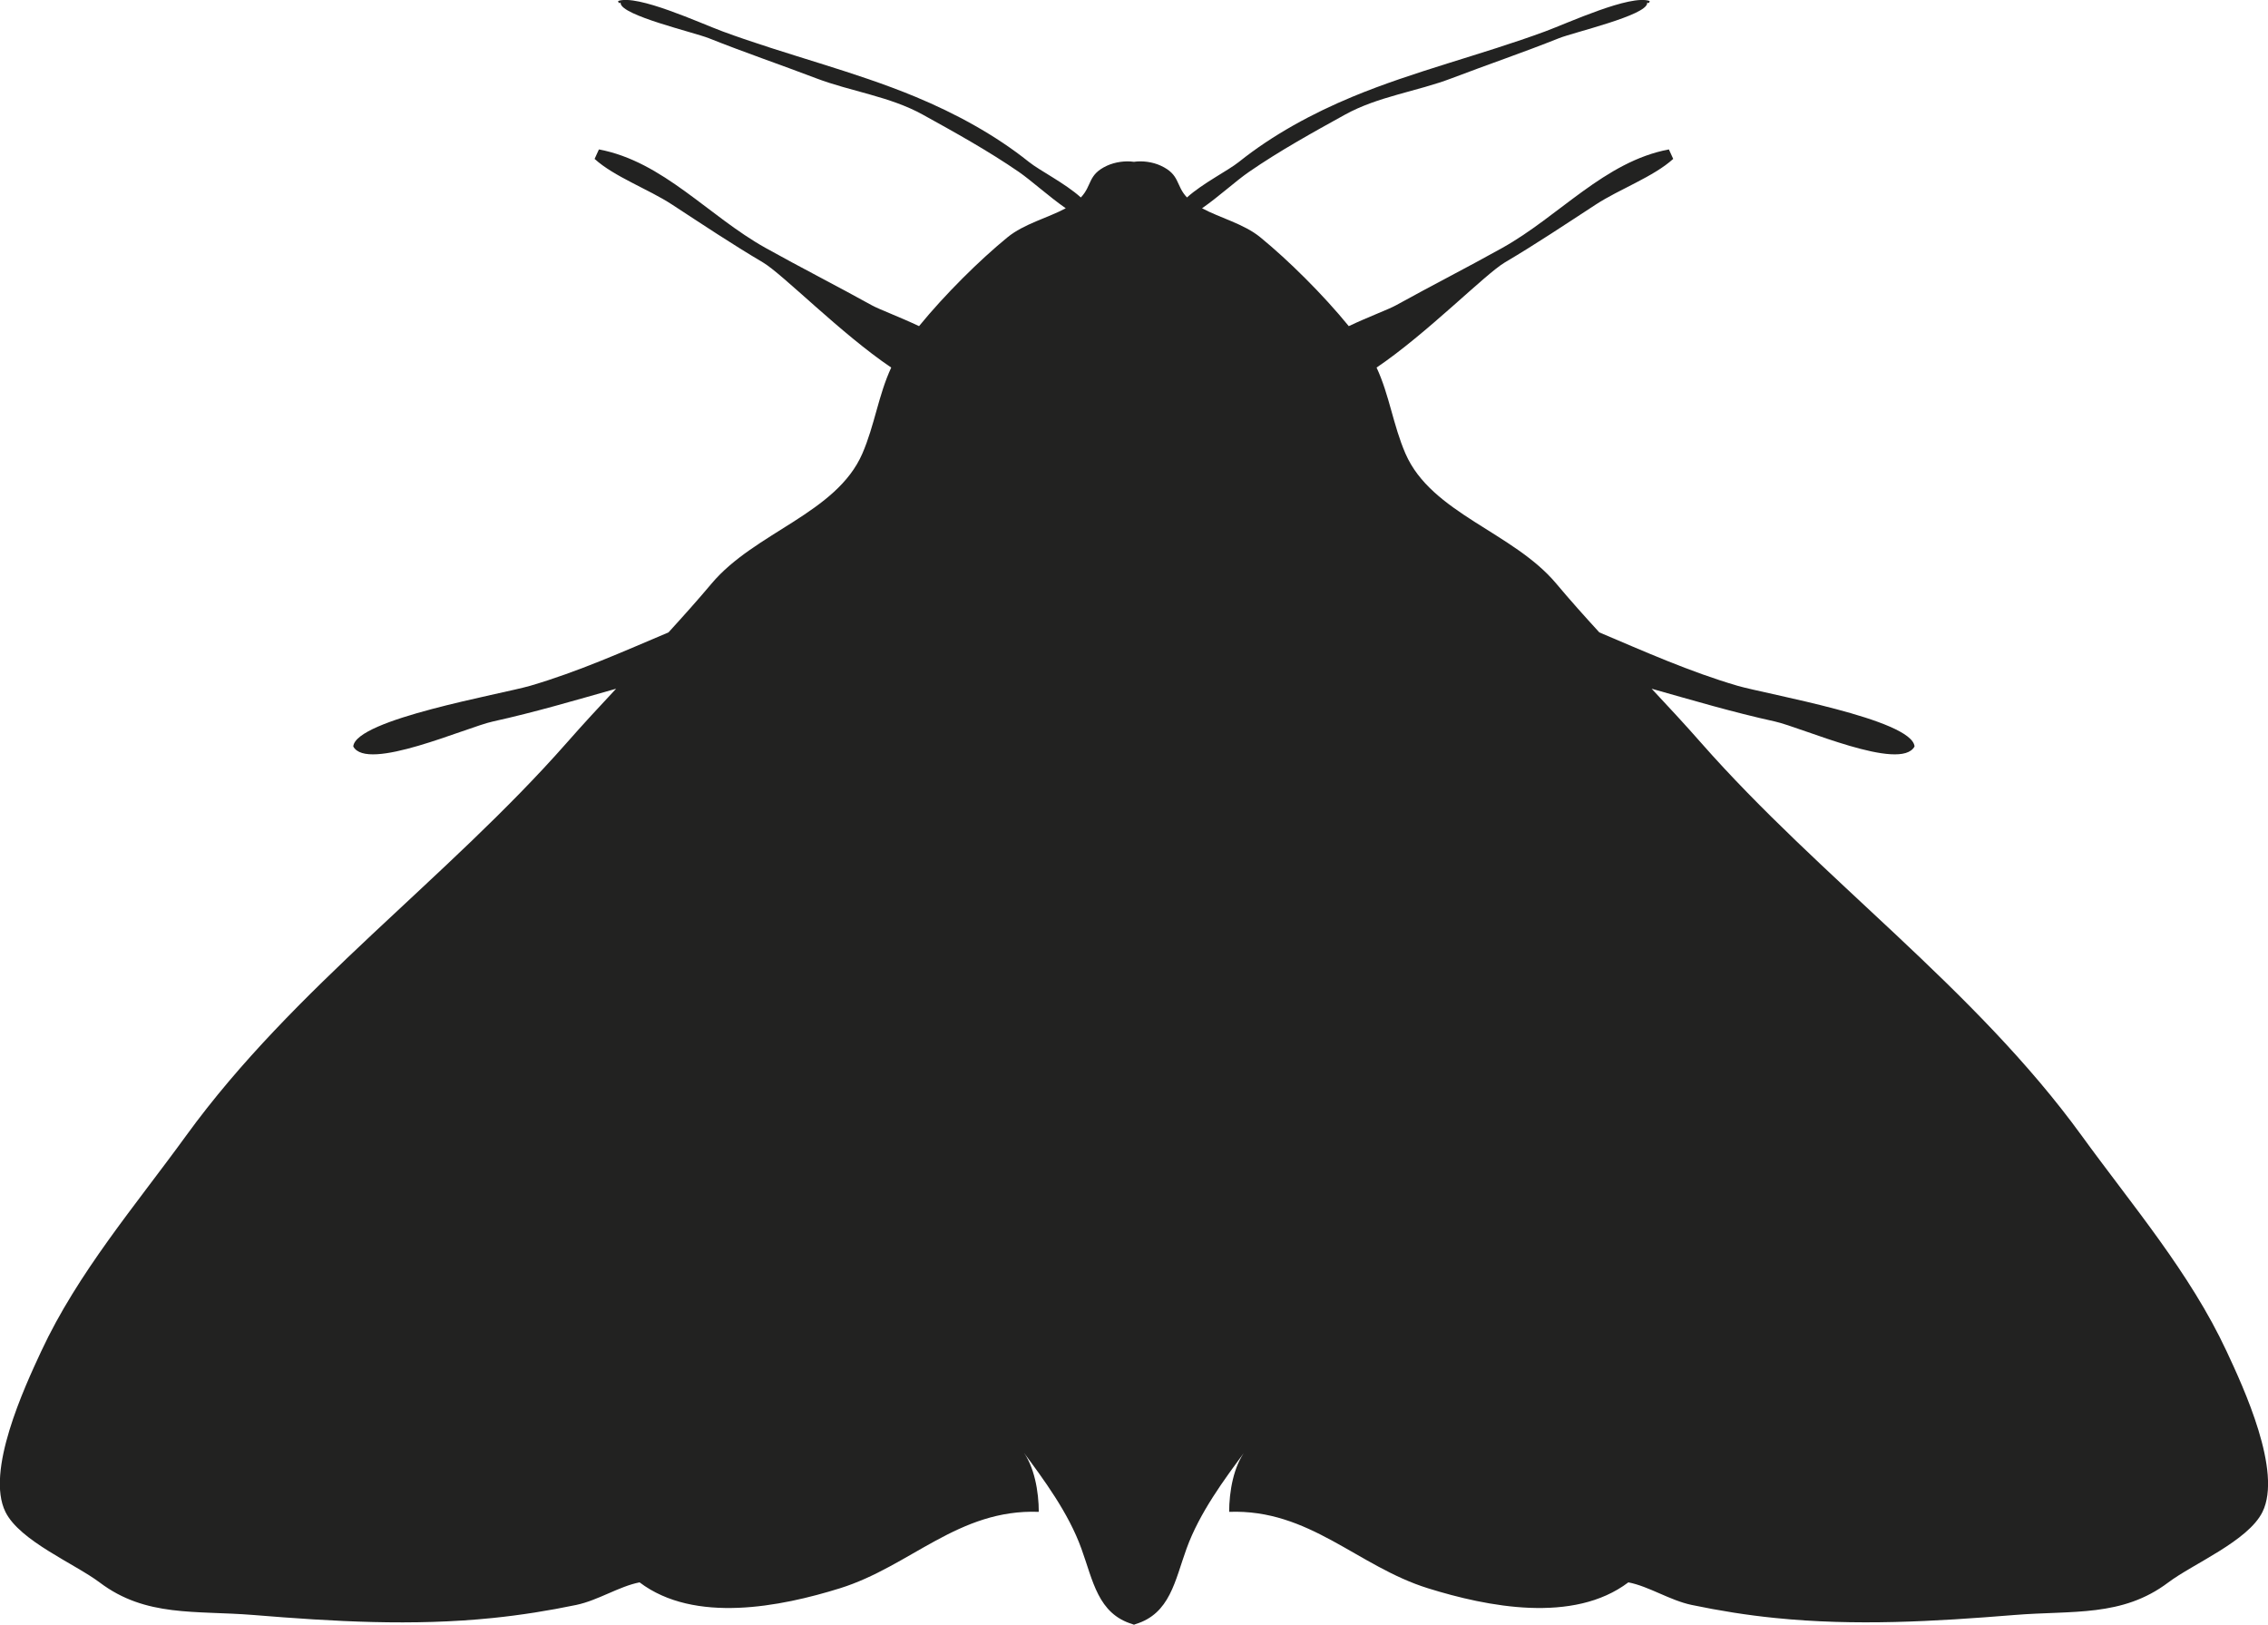
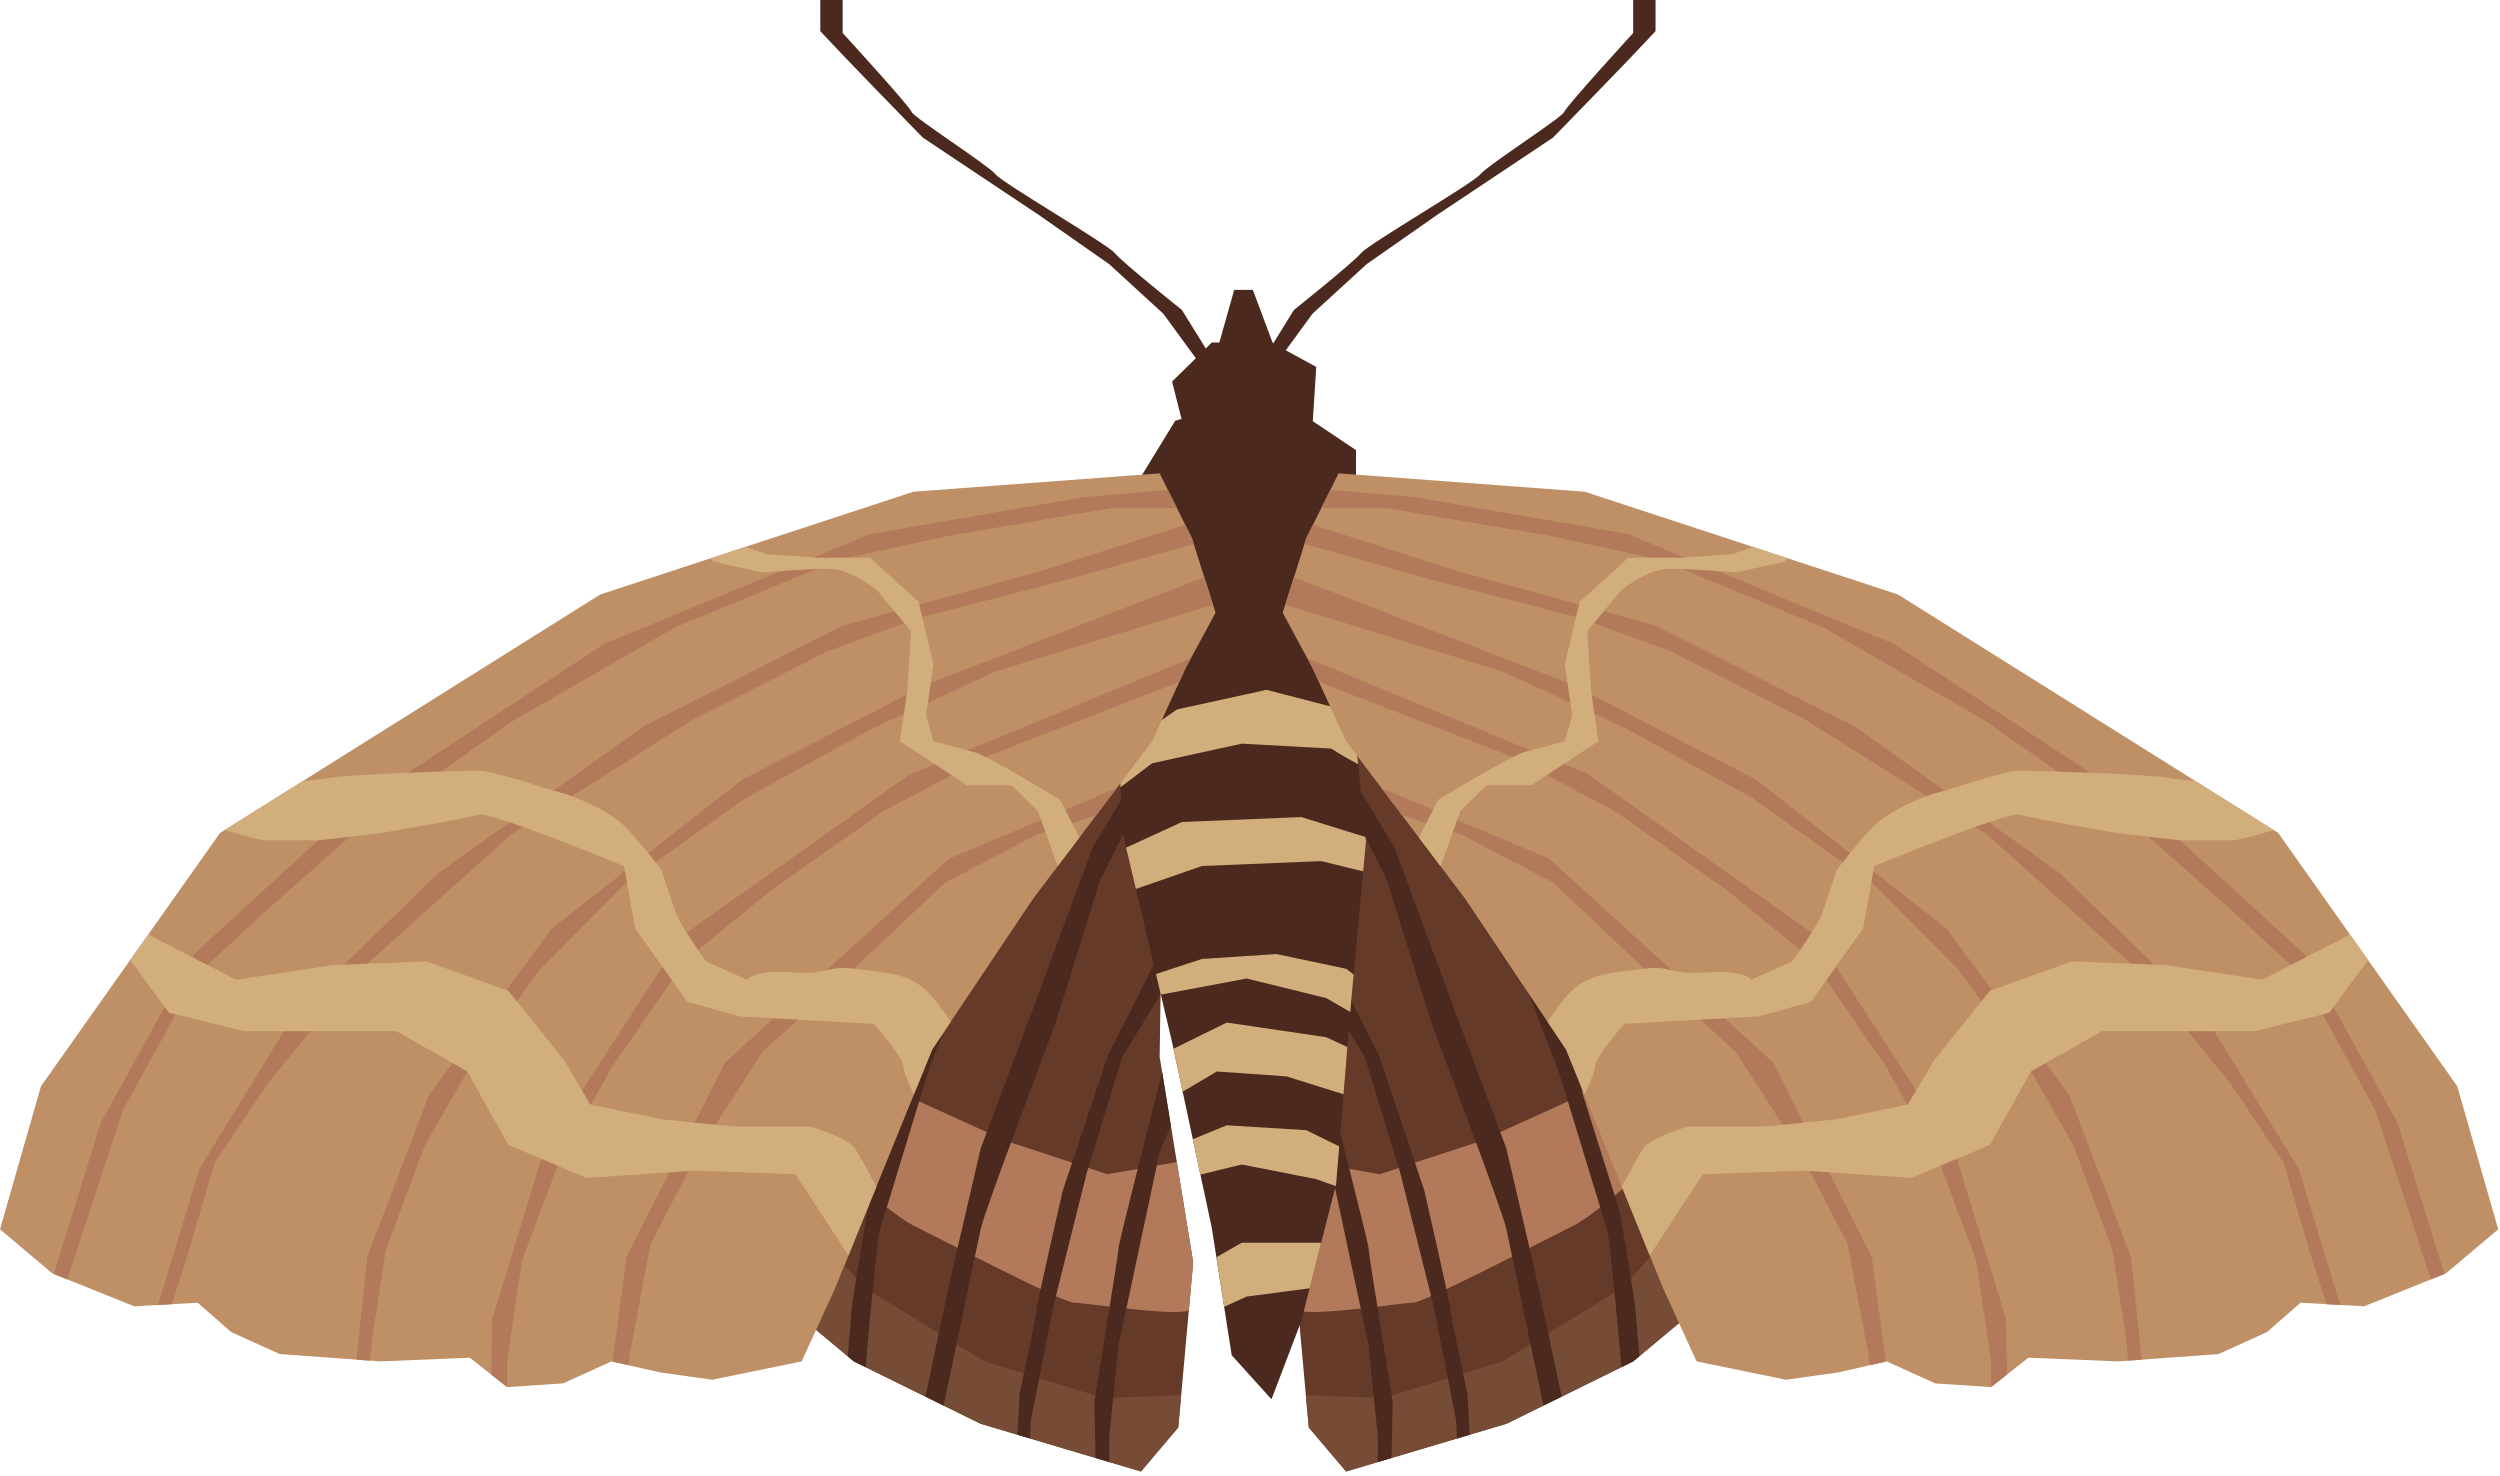
- <svg xmlns="http://www.w3.org/2000/svg" width="35.645mm" height="25.531mm" viewBox="0 0 35.645 25.531" version="1.1" id="svg1">
+ <svg xmlns="http://www.w3.org/2000/svg" width="43.2mm" height="25.5mm" viewBox="0 0 43.2 25.5" version="1.1" id="svg1">
  <defs id="defs1" />
  <g id="layer1">
-     <path style="fill:#222221;stroke-width:0.265" d="m 34.994,21.234 c -0.576,-1.235 -1.48,-2.289 -2.279,-3.39 -1.687,-2.323 -4.093,-4.028 -5.979,-6.17 -0.252,-0.287 -0.514,-0.569 -0.778,-0.851 0.642,0.181 1.278,0.37 1.934,0.514 0.424,0.093 1.981,0.798 2.198,0.393 -0.039,-0.428 -2.327,-0.82 -2.784,-0.954 -0.75,-0.22 -1.456,-0.536 -2.17,-0.838 -0.232,-0.253 -0.46,-0.508 -0.678,-0.768 -0.678,-0.808 -1.961,-1.102 -2.369,-2.042 -0.194,-0.447 -0.251,-0.915 -0.454,-1.352 0.788,-0.532 1.71,-1.472 2.016,-1.652 0.486,-0.287 0.954,-0.6 1.428,-0.909 0.374,-0.244 0.911,-0.438 1.218,-0.718 -0.023,-0.052 -0.044,-0.096 -0.068,-0.149 -1.01,0.19 -1.722,1.048 -2.619,1.548 -0.55,0.307 -1.116,0.595 -1.671,0.902 -0.113,0.063 -0.433,0.181 -0.741,0.327 -0.406,-0.498 -0.95,-1.036 -1.389,-1.395 -0.26,-0.213 -0.634,-0.305 -0.917,-0.457 0.266,-0.185 0.539,-0.436 0.738,-0.572 0.481,-0.332 1.007,-0.622 1.508,-0.899 0.523,-0.289 1.129,-0.363 1.68,-0.573 0.561,-0.214 1.124,-0.405 1.682,-0.628 0.237,-0.095 1.376,-0.358 1.388,-0.55 0,-0.038 0.021,0.038 0.04,-0.035 -0.303,-0.109 -1.286,0.346 -1.644,0.478 -1,0.369 -2.064,0.625 -3.032,1.028 -0.626,0.26 -1.25,0.598 -1.78,1.022 -0.172,0.138 -0.566,0.333 -0.817,0.559 -0.18,-0.19 -0.105,-0.357 -0.411,-0.499 -0.129,-0.06 -0.291,-0.081 -0.423,-0.061 -0.132,-0.02 -0.294,0.002 -0.423,0.061 -0.306,0.142 -0.23,0.309 -0.411,0.499 -0.251,-0.226 -0.645,-0.421 -0.817,-0.559 -0.53,-0.424 -1.154,-0.762 -1.78,-1.022 -0.968,-0.403 -2.033,-0.659 -3.032,-1.028 -0.358,-0.132 -1.341,-0.588 -1.644,-0.478 0.018,0.073 0.04,-0.003 0.04,0.035 0.012,0.192 1.151,0.456 1.388,0.55 0.558,0.223 1.121,0.414 1.682,0.628 0.551,0.21 1.158,0.284 1.68,0.573 0.501,0.277 1.027,0.568 1.508,0.899 0.198,0.137 0.472,0.387 0.738,0.572 -0.283,0.152 -0.657,0.244 -0.917,0.457 -0.439,0.359 -0.982,0.897 -1.389,1.395 -0.308,-0.146 -0.627,-0.264 -0.741,-0.327 -0.555,-0.308 -1.121,-0.595 -1.671,-0.902 -0.897,-0.5 -1.608,-1.358 -2.619,-1.548 -0.024,0.053 -0.045,0.097 -0.068,0.149 0.307,0.28 0.845,0.474 1.218,0.718 0.473,0.309 0.942,0.622 1.428,0.909 0.306,0.18 1.228,1.121 2.016,1.652 -0.203,0.437 -0.26,0.905 -0.454,1.352 -0.408,0.94 -1.69,1.235 -2.369,2.042 -0.218,0.259 -0.446,0.514 -0.678,0.768 -0.714,0.302 -1.42,0.618 -2.17,0.838 -0.458,0.134 -2.746,0.526 -2.784,0.954 0.216,0.405 1.774,-0.301 2.198,-0.393 0.655,-0.144 1.292,-0.333 1.933,-0.514 -0.264,0.282 -0.525,0.564 -0.777,0.851 -1.886,2.141 -4.292,3.846 -5.979,6.17 -0.799,1.101 -1.703,2.155 -2.279,3.39 -0.269,0.577 -0.877,1.891 -0.562,2.526 0.227,0.457 1.091,0.814 1.481,1.108 0.726,0.548 1.5,0.437 2.419,0.511 1.256,0.103 2.497,0.176 3.757,0.047 0.441,-0.045 0.881,-0.115 1.313,-0.205 0.344,-0.072 0.673,-0.292 0.996,-0.355 0.863,0.653 2.219,0.383 3.149,0.093 1.109,-0.346 1.862,-1.249 3.125,-1.201 0,-0.309 -0.068,-0.726 -0.266,-0.972 0.348,0.468 0.732,0.987 0.935,1.548 0.184,0.506 0.259,1.025 0.805,1.189 0,0 0.014,0.009 0.022,0.007 0.007,0.002 0.022,-0.007 0.022,-0.007 0.546,-0.164 0.621,-0.683 0.805,-1.189 0.203,-0.56 0.587,-1.08 0.935,-1.548 -0.199,0.247 -0.266,0.664 -0.266,0.972 1.263,-0.047 2.016,0.856 3.125,1.201 0.93,0.29 2.285,0.56 3.149,-0.093 0.323,0.062 0.652,0.283 0.996,0.355 0.431,0.09 0.871,0.161 1.313,0.205 1.26,0.128 2.501,0.055 3.757,-0.047 0.919,-0.075 1.693,0.036 2.419,-0.511 0.39,-0.294 1.255,-0.651 1.481,-1.108 0.314,-0.635 -0.294,-1.949 -0.564,-2.526 z" id="path23" />
+     <g id="g687" transform="matrix(0.2906029,0,0,0.2906029,-51.76858,-67.59394)">
+       <g id="g642">
+         <polygon style="fill:#663a29" points="218.716,299.804 227.362,289.984 242.44,275.584 247.098,273.838 247.317,280.82 247.098,295.44 249.091,307.658 248.205,317.478 245.987,320.097 236.454,317.261 228.915,313.551 221.599,307.441 " id="polygon637" />
+         <polygon style="fill:#774c36" points="236.454,317.261 228.915,313.551 221.599,307.441 218.716,299.804 220.318,297.984 223.595,302.641 229.581,309.186 236.676,313.551 243.77,315.732 248.378,315.565 248.205,317.478 245.987,320.097 " id="polygon638" />
+         <path style="fill:#b27a5b" d="m 226.841,290.578 c 0.878,1.389 1.746,2.802 1.852,3.116 0.223,0.654 3.549,4.146 3.549,4.146 l 5.765,2.618 5.987,1.965 4.125,-0.726 0.973,5.961 -0.256,2.851 c -0.775,0.399 -6.183,-0.449 -6.839,-0.449 -0.664,0 -7.76,-3.709 -9.533,-4.583 -1.773,-0.872 -7.316,-6.109 -7.76,-6.764 -0.226,-0.333 -1.078,-2.015 -1.865,-3.59 z" id="path638" />
+         <path style="fill:#4c291e" d="m 228.548,313.244 0.257,-3.075 0.887,-5.456 3.436,-10.909 4.434,-10.146 2.767,-6.057 1.75,-1.673 c -1.741,3.866 -4.219,9.473 -4.517,9.911 -0.442,0.654 -3.99,9.818 -4.212,10.473 -0.223,0.654 -2.66,8.729 -2.883,9.384 -0.145,0.428 -0.573,5.047 -0.854,8.199 l -0.698,-0.345 z" id="path639" />
+         <path style="fill:#4c291e" d="m 234.68,308.532 1.774,-7.637 3.104,-8.293 3.547,-9.6 c 0,0 2.327,-3.868 4.066,-6.761 l 0.045,1.407 c -1.455,2.853 -3.669,7.317 -3.669,7.317 0,0 -2.438,7.854 -2.659,8.51 -0.223,0.654 -4.213,11.128 -4.435,12.22 -0.161,0.789 -1.485,7.075 -2.202,10.48 l -1.083,-0.533 z" id="path640" />
+         <path style="fill:#4c291e" d="m 238.782,315.406 c 0,0 0.997,-4.583 0.997,-4.91 0,-0.327 1.553,-7.092 1.553,-7.092 l 2.661,-7.965 3.199,-6.375 -0.041,2.673 -2.273,3.702 -2.106,6.874 -1.995,7.964 -1.33,6.765 -0.057,1.093 -0.759,-0.228 z" id="path641" />
+         <path style="fill:#4c291e" d="m 243.282,319.292 -0.065,-3.34 c 0,0 1.44,-8.839 1.44,-9.165 0,-0.244 1.708,-6.967 2.591,-10.425 l 0.521,3.195 -0.672,1.556 -2.44,11.455 -0.555,5.455 v 1.512 z" id="path642" />
+       </g>
+       <g id="g647">
+         <polygon style="fill:#663a29" points="285.454,299.804 276.807,289.984 261.73,275.584 257.073,273.838 256.852,280.82 257.073,295.44 255.078,307.658 255.965,317.478 258.183,320.097 267.716,317.261 275.254,313.551 282.57,307.441 " id="polygon642" />
+         <polygon style="fill:#774c36" points="267.716,317.261 275.254,313.551 282.57,307.441 285.454,299.804 283.852,297.984 280.577,302.641 274.59,309.186 267.495,313.551 260.399,315.732 255.791,315.565 255.965,317.478 258.183,320.097 " id="polygon643" />
+         <path style="fill:#b27a5b" d="m 277.328,290.578 c -0.877,1.389 -1.746,2.802 -1.852,3.116 -0.223,0.654 -3.548,4.146 -3.548,4.146 l -5.765,2.618 -5.986,1.965 -4.127,-0.726 -0.973,5.961 0.258,2.851 c 0.774,0.399 6.181,-0.449 6.836,-0.449 0.666,0 7.762,-3.709 9.536,-4.583 1.772,-0.872 7.316,-6.109 7.759,-6.764 0.226,-0.333 1.078,-2.015 1.866,-3.59 z" id="path643" />
+         <path style="fill:#4c291e" d="m 275.623,313.244 -0.257,-3.075 -0.888,-5.456 -3.436,-10.909 -4.436,-10.146 -2.764,-6.057 -1.75,-1.673 c 1.742,3.866 4.219,9.473 4.514,9.911 0.444,0.654 3.992,9.818 4.214,10.473 0.222,0.654 2.66,8.729 2.883,9.384 0.145,0.428 0.572,5.047 0.853,8.199 l 0.697,-0.345 z" id="path644" />
+         <path style="fill:#4c291e" d="m 269.489,308.532 -1.773,-7.637 -3.103,-8.293 -3.548,-9.6 c 0,0 -2.328,-3.868 -4.066,-6.761 l -0.047,1.407 c 1.456,2.853 3.67,7.317 3.67,7.317 0,0 2.439,7.854 2.66,8.51 0.223,0.654 4.214,11.128 4.435,12.22 0.162,0.789 1.483,7.075 2.203,10.48 l 1.084,-0.533 z" id="path645" />
+         <path style="fill:#4c291e" d="m 265.389,315.406 c 0,0 -0.998,-4.583 -0.998,-4.91 0,-0.327 -1.553,-7.092 -1.553,-7.092 l -2.66,-7.965 -3.202,-6.375 0.042,2.673 2.272,3.702 2.106,6.874 1.996,7.964 1.33,6.765 0.055,1.093 0.76,-0.228 z" id="path646" />
+         <path style="fill:#4c291e" d="m 260.888,319.292 0.066,-3.34 c 0,0 -1.441,-8.839 -1.441,-9.165 0,-0.244 -1.707,-6.967 -2.59,-10.425 l -0.521,3.195 0.672,1.556 2.44,11.455 0.554,5.455 v 1.512 z" id="path647" />
+       </g>
+       <polygon style="fill:#4c291e" points="252.766,256.164 248.021,257.619 245.175,262.274 246.123,268.674 251.183,271.874 255.927,270.419 258.773,265.765 258.773,259.364 255.296,257.036 " id="polygon647" />
+       <polygon style="fill:#4c291e" points="248.723,258.782 247.836,255.29 250.201,252.964 253.749,252.964 256.41,254.418 256.114,259.073 " id="polygon648" />
+       <polygon style="fill:#4c291e" points="244.881,282.057 247.836,294.568 250.201,305.622 251.382,313.186 253.749,315.805 255.521,311.15 257.591,303.004 258.478,292.239 259.365,282.64 258.478,273.91 257.001,269.838 253.749,269.256 251.679,269.547 246.948,271.002 244.583,275.074 " id="polygon651" />
+       <path style="fill:#d3ae7d" d="m 248.132,274.783 -3.459,2.384 0.094,2.244 1.887,-1.428 5.322,-1.164 5.32,0.292 c 0,0 0.713,0.465 1.603,0.931 l -0.315,-3.093 -5.131,-1.33 z" id="path651" />
+       <polygon style="fill:#d3ae7d" points="248.427,281.476 245.102,283.002 245.684,285.458 249.609,284.094 256.705,283.802 259.201,284.416 259.365,282.64 259.337,282.37 255.521,281.184 " id="polygon652" />
+       <polygon style="fill:#d3ae7d" points="258.478,292.239 258.634,290.548 258.184,290.204 254.044,289.33 249.609,289.621 246.879,290.518 247.168,291.742 252.27,290.784 257.001,291.948 258.435,292.772 " id="polygon653" />
+       <polygon style="fill:#d3ae7d" points="258.032,297.666 258.262,294.856 257.001,294.275 251.088,293.403 247.92,294.962 248.466,297.513 250.497,296.313 254.635,296.603 " id="polygon654" />
+       <polygon style="fill:#d3ae7d" points="257.777,300.767 255.817,299.804 251.088,299.512 249.071,300.34 249.52,302.444 251.976,301.842 256.41,302.713 257.56,303.125 257.591,303.004 " id="polygon655" />
+       <polygon style="fill:#d3ae7d" points="256.017,309.203 256.705,306.496 251.976,306.496 250.472,307.357 250.933,310.304 252.27,309.696 " id="polygon656" />
+       <polygon style="fill:#4c291e" points="252.64,249.836 254.191,253.982 250.422,253.763 251.531,249.836 " id="polygon657" />
+       <path style="fill:#4c291e" d="m 253.525,253.546 1.553,-2.511 c 0,0 3.548,-2.836 3.991,-3.381 0.443,-0.546 6.652,-4.145 7.095,-4.69 0.442,-0.547 4.878,-3.384 4.989,-3.71 0.11,-0.329 4.101,-4.693 4.101,-4.693 v -1.962 h 1.331 v 1.854 l -1.441,1.526 -2.105,2.182 -2.551,2.62 -3.105,2.072 -3.768,2.51 -4.212,2.945 -3.216,2.946 -1.995,2.728 z" id="path658" />
+       <g id="g670">
+         <polygon style="fill:#bf9066" points="279.024,313.551 277.027,309.186 271.264,295.003 265.276,286.057 258.183,276.675 256.186,272.31 254.414,269.037 255.817,264.6 257.738,260.746 272.372,261.837 290.997,267.947 313.612,282.13 324.255,297.185 326.693,305.696 323.589,308.314 318.712,310.277 314.942,310.06 312.946,311.806 310.064,313.114 304.077,313.551 298.756,313.332 296.54,315.078 293.214,314.86 290.332,313.551 287.449,314.205 284.345,314.642 " id="polygon658" />
+         <polygon style="fill:#b27a5b" points="322.685,308.679 323.497,308.352 320.707,299.367 315.164,289.33 305.741,280.712 290.775,270.893 274.922,264.348 262.284,262.165 257.25,261.729 256.705,262.819 260.621,262.819 270.266,264.456 276.807,265.874 286.563,269.91 296.207,275.475 305.519,282.021 311.061,286.93 314.942,290.529 319.377,298.603 322.036,306.678 " id="polygon659" />
+         <path style="fill:#b27a5b" d="m 314.832,302.096 -5.765,-9.384 -8.426,-8.183 -12.194,-8.728 -11.862,-6 -11.862,-3.272 -8.508,-2.724 -0.397,0.794 -0.108,0.347 7.572,2.128 8.869,2.291 5.322,1.963 7.981,4.037 10.864,6.873 8.869,7.966 5.542,6.763 3.215,4.802 c 0,0 1.552,5.345 1.664,5.673 0.057,0.172 0.485,1.493 0.877,2.707 l 0.815,0.048 z" id="path659" />
+         <polygon style="fill:#b27a5b" points="304.853,307.332 301.195,297.73 293.879,287.803 282.57,278.966 271.597,273.293 255.085,266.917 254.563,268.565 267.495,272.529 274.811,275.912 282.35,280.057 289.556,285.185 294.544,290.204 298.536,295.658 301.418,300.677 303.745,306.896 304.521,311.913 304.696,313.506 305.499,313.446 " id="polygon660" />
+         <polygon style="fill:#b27a5b" points="297.426,311.042 294.321,300.896 286.119,288.238 272.593,278.639 255.872,271.73 256.186,272.31 256.572,273.153 267.939,277.548 274.146,280.82 280.797,285.512 285.897,289.657 290.332,296.094 293.436,301.659 295.653,307.55 296.54,313.551 296.54,315.078 297.481,314.335 " id="polygon661" />
+         <polygon style="fill:#b27a5b" points="261.51,281.075 265.056,282.238 270.487,285.076 275.92,290.204 281.333,295.123 285.121,301.004 288.003,306.568 289.224,313.006 289.33,313.778 290.271,313.565 289.445,307.332 283.569,295.768 270.266,283.658 260.288,279.461 " id="polygon662" />
+         <path style="fill:#d3ae7d" d="m 312.208,293.912 4.434,-1.091 2.31,-3.138 -1.126,-1.593 -0.075,0.148 -5.1,2.62 -5.765,-0.874 -5.543,-0.218 -4.878,1.746 -3.325,4.146 -1.553,2.618 -4.212,0.873 c 0,0 -3.992,0.438 -4.656,0.438 -0.666,0 -4.213,0 -4.213,0 0,0 -2.217,0.654 -2.662,1.309 -0.166,0.248 -0.688,1.189 -1.267,2.261 l 1.662,4.092 3.154,-4.825 5.986,-0.219 6.43,0.436 4.655,-1.964 2.44,-4.364 4.213,-2.4 c 0,0 4.213,0 4.876,0 0.666,-0.001 4.215,-0.001 4.215,-0.001 z" id="path668" />
+         <path style="fill:#d3ae7d" d="m 307.773,282.566 c 0,0 2.438,0 3.104,0 0.357,0 1.49,-0.317 2.459,-0.611 l -4.647,-2.913 c -0.669,-0.059 -1.258,-0.121 -1.58,-0.185 -1.108,-0.219 -7.982,-0.438 -8.87,-0.438 -0.886,0 -3.989,1.092 -4.878,1.31 -0.886,0.219 -2.882,1.091 -3.769,1.964 -0.887,0.873 -2.217,2.619 -2.217,2.619 0,0 -0.665,1.964 -0.888,2.617 -0.222,0.654 -1.773,2.837 -1.773,2.837 l -2.439,1.092 c 0,0 -0.375,-0.593 -2.661,-0.438 -2.286,0.157 -2.068,-0.436 -3.694,-0.217 -1.627,0.217 -2.958,0.217 -4.065,1.09 -0.506,0.396 -1.147,1.247 -1.697,2.056 l 1.107,1.653 1.094,2.69 c 0.35,-0.765 0.604,-1.387 0.604,-1.599 0,-0.654 1.774,-2.617 1.774,-2.617 l 3.991,-0.219 3.991,-0.218 3.104,-0.873 3.104,-4.364 0.665,-3.709 c 0,0 7.981,-3.273 8.646,-3.056 0.666,0.219 5.766,1.092 5.766,1.092 z" id="path669" />
+         <path style="fill:#d3ae7d" d="m 282.381,265.121 -1.214,0.426 -3.104,0.218 h -3.103 l -2.883,2.618 -0.887,3.71 0.442,3.055 -0.442,1.527 c 0,0 -1.627,0.436 -2.439,0.654 -0.811,0.219 -5.099,2.837 -5.099,2.837 l -1.137,2.237 1.287,1.704 1.18,-3.287 1.553,-1.527 h 2.659 l 3.991,-2.618 -0.443,-3.056 -0.221,-3.49 1.994,-2.4 c 0,0 1.552,-1.31 2.882,-1.31 1.331,0 3.991,0.22 3.991,0.22 l 2.883,-0.655 0.155,-0.192 z" id="path670" />
+       </g>
+       <g id="g686">
+         <polygon style="fill:#bf9066" points="225.811,313.551 227.807,309.186 233.571,295.003 239.559,286.057 246.652,276.675 248.647,272.31 250.422,269.037 249.018,264.6 247.098,260.746 232.463,261.837 213.838,267.947 191.223,282.13 180.58,297.185 178.142,305.696 181.246,308.314 186.123,310.277 189.893,310.06 191.888,311.806 194.77,313.114 200.757,313.551 206.079,313.332 208.295,315.078 211.621,314.86 214.503,313.551 217.386,314.205 220.49,314.642 " id="polygon674" />
+         <polygon style="fill:#b27a5b" points="182.15,308.679 181.337,308.352 184.128,299.367 189.671,289.33 199.094,280.712 214.06,270.893 229.913,264.348 242.551,262.165 247.585,261.729 248.129,262.819 244.214,262.819 234.569,264.456 228.028,265.874 218.272,269.91 208.627,275.475 199.316,282.021 193.773,286.93 189.893,290.529 185.458,298.603 182.798,306.678 " id="polygon675" />
+         <path style="fill:#b27a5b" d="m 190.003,302.096 5.765,-9.384 8.425,-8.183 12.194,-8.728 11.863,-6 11.862,-3.272 8.508,-2.724 0.398,0.794 0.108,0.347 -7.572,2.128 -8.869,2.291 -5.322,1.963 -7.98,4.037 -10.865,6.873 -8.869,7.966 -5.542,6.763 -3.214,4.802 c 0,0 -1.552,5.345 -1.664,5.673 -0.058,0.172 -0.485,1.493 -0.876,2.707 l -0.817,0.048 z" id="path675" />
+         <polygon style="fill:#b27a5b" points="199.98,307.332 203.639,297.73 210.956,287.803 222.264,278.966 233.239,273.293 249.75,266.917 250.272,268.565 237.341,272.529 230.023,275.912 222.486,280.057 215.279,285.185 210.291,290.204 206.3,295.658 203.418,300.677 201.09,306.896 200.313,311.913 200.139,313.506 199.336,313.446 " id="polygon676" />
+         <polygon style="fill:#b27a5b" points="207.408,311.042 210.513,300.896 218.716,288.238 232.241,278.639 248.963,271.73 248.647,272.31 248.264,273.153 236.897,277.548 230.689,280.82 224.037,285.512 218.938,289.657 214.503,296.094 211.399,301.659 209.183,307.55 208.295,313.551 208.295,315.078 207.354,314.335 " id="polygon677" />
+         <polygon style="fill:#b27a5b" points="243.325,281.075 239.779,282.238 234.348,285.076 228.915,290.204 223.502,295.123 219.714,301.004 216.831,306.568 215.611,313.006 215.505,313.778 214.564,313.565 215.391,307.332 221.266,295.768 234.569,283.658 244.547,279.461 " id="polygon678" />
+         <path style="fill:#d3ae7d" d="m 192.628,293.912 -4.435,-1.091 -2.31,-3.138 1.125,-1.593 0.075,0.148 5.1,2.62 5.765,-0.874 5.542,-0.218 4.879,1.746 3.325,4.146 1.552,2.618 4.213,0.873 c 0,0 3.99,0.438 4.654,0.438 0.666,0 4.214,0 4.214,0 0,0 2.217,0.654 2.661,1.309 0.167,0.248 0.689,1.189 1.269,2.261 l -1.664,4.092 -3.153,-4.825 -5.986,-0.219 -6.428,0.436 -4.657,-1.964 -2.439,-4.364 -4.213,-2.4 c 0,0 -4.213,0 -4.878,0 -0.664,-0.001 -4.211,-0.001 -4.211,-0.001 z" id="path684" />
+         <path style="fill:#d3ae7d" d="m 197.063,282.566 c 0,0 -2.44,0 -3.104,0 -0.358,0 -1.491,-0.317 -2.458,-0.611 l 4.646,-2.913 c 0.669,-0.059 1.258,-0.121 1.581,-0.185 1.109,-0.219 7.982,-0.438 8.869,-0.438 0.887,0 3.99,1.092 4.879,1.31 0.886,0.219 2.882,1.091 3.768,1.964 0.887,0.873 2.218,2.619 2.218,2.619 0,0 0.664,1.964 0.886,2.617 0.223,0.654 1.774,2.837 1.774,2.837 l 2.439,1.092 c 0,0 0.375,-0.593 2.661,-0.438 2.286,0.157 2.068,-0.436 3.694,-0.217 1.627,0.217 2.958,0.217 4.066,1.09 0.505,0.396 1.147,1.247 1.697,2.056 l -1.106,1.653 -1.093,2.69 c -0.351,-0.765 -0.605,-1.387 -0.605,-1.599 0,-0.654 -1.774,-2.617 -1.774,-2.617 l -3.991,-0.219 -3.992,-0.218 -3.104,-0.873 -3.103,-4.364 -0.666,-3.709 c 0,0 -7.981,-3.273 -8.647,-3.056 -0.664,0.219 -5.765,1.092 -5.765,1.092 z" id="path685" />
+         <path style="fill:#d3ae7d" d="m 222.455,265.121 1.213,0.426 3.104,0.218 h 3.105 l 2.882,2.618 0.888,3.71 -0.442,3.055 0.442,1.527 c 0,0 1.627,0.436 2.44,0.654 0.812,0.219 5.099,2.837 5.099,2.837 l 1.137,2.237 -1.287,1.704 -1.18,-3.287 -1.553,-1.527 h -2.659 l -3.991,-2.618 0.442,-3.056 0.223,-3.49 -1.995,-2.4 c 0,0 -1.552,-1.31 -2.882,-1.31 -1.331,0 -3.991,0.22 -3.991,0.22 l -2.884,-0.655 -0.155,-0.192 z" id="path686" />
+       </g>
+       <path style="fill:#4c291e" d="m 249.979,253.546 -1.553,-2.511 c 0,0 -3.548,-2.836 -3.991,-3.381 -0.442,-0.546 -6.651,-4.145 -7.095,-4.69 -0.443,-0.547 -4.878,-3.384 -4.99,-3.71 -0.109,-0.329 -4.101,-4.693 -4.101,-4.693 v -1.962 h -1.33 v 1.854 l 1.441,1.526 2.105,2.182 2.55,2.62 3.104,2.072 3.768,2.51 4.213,2.945 3.215,2.946 1.996,2.728 z" id="path687" />
+     </g>
  </g>
</svg>
